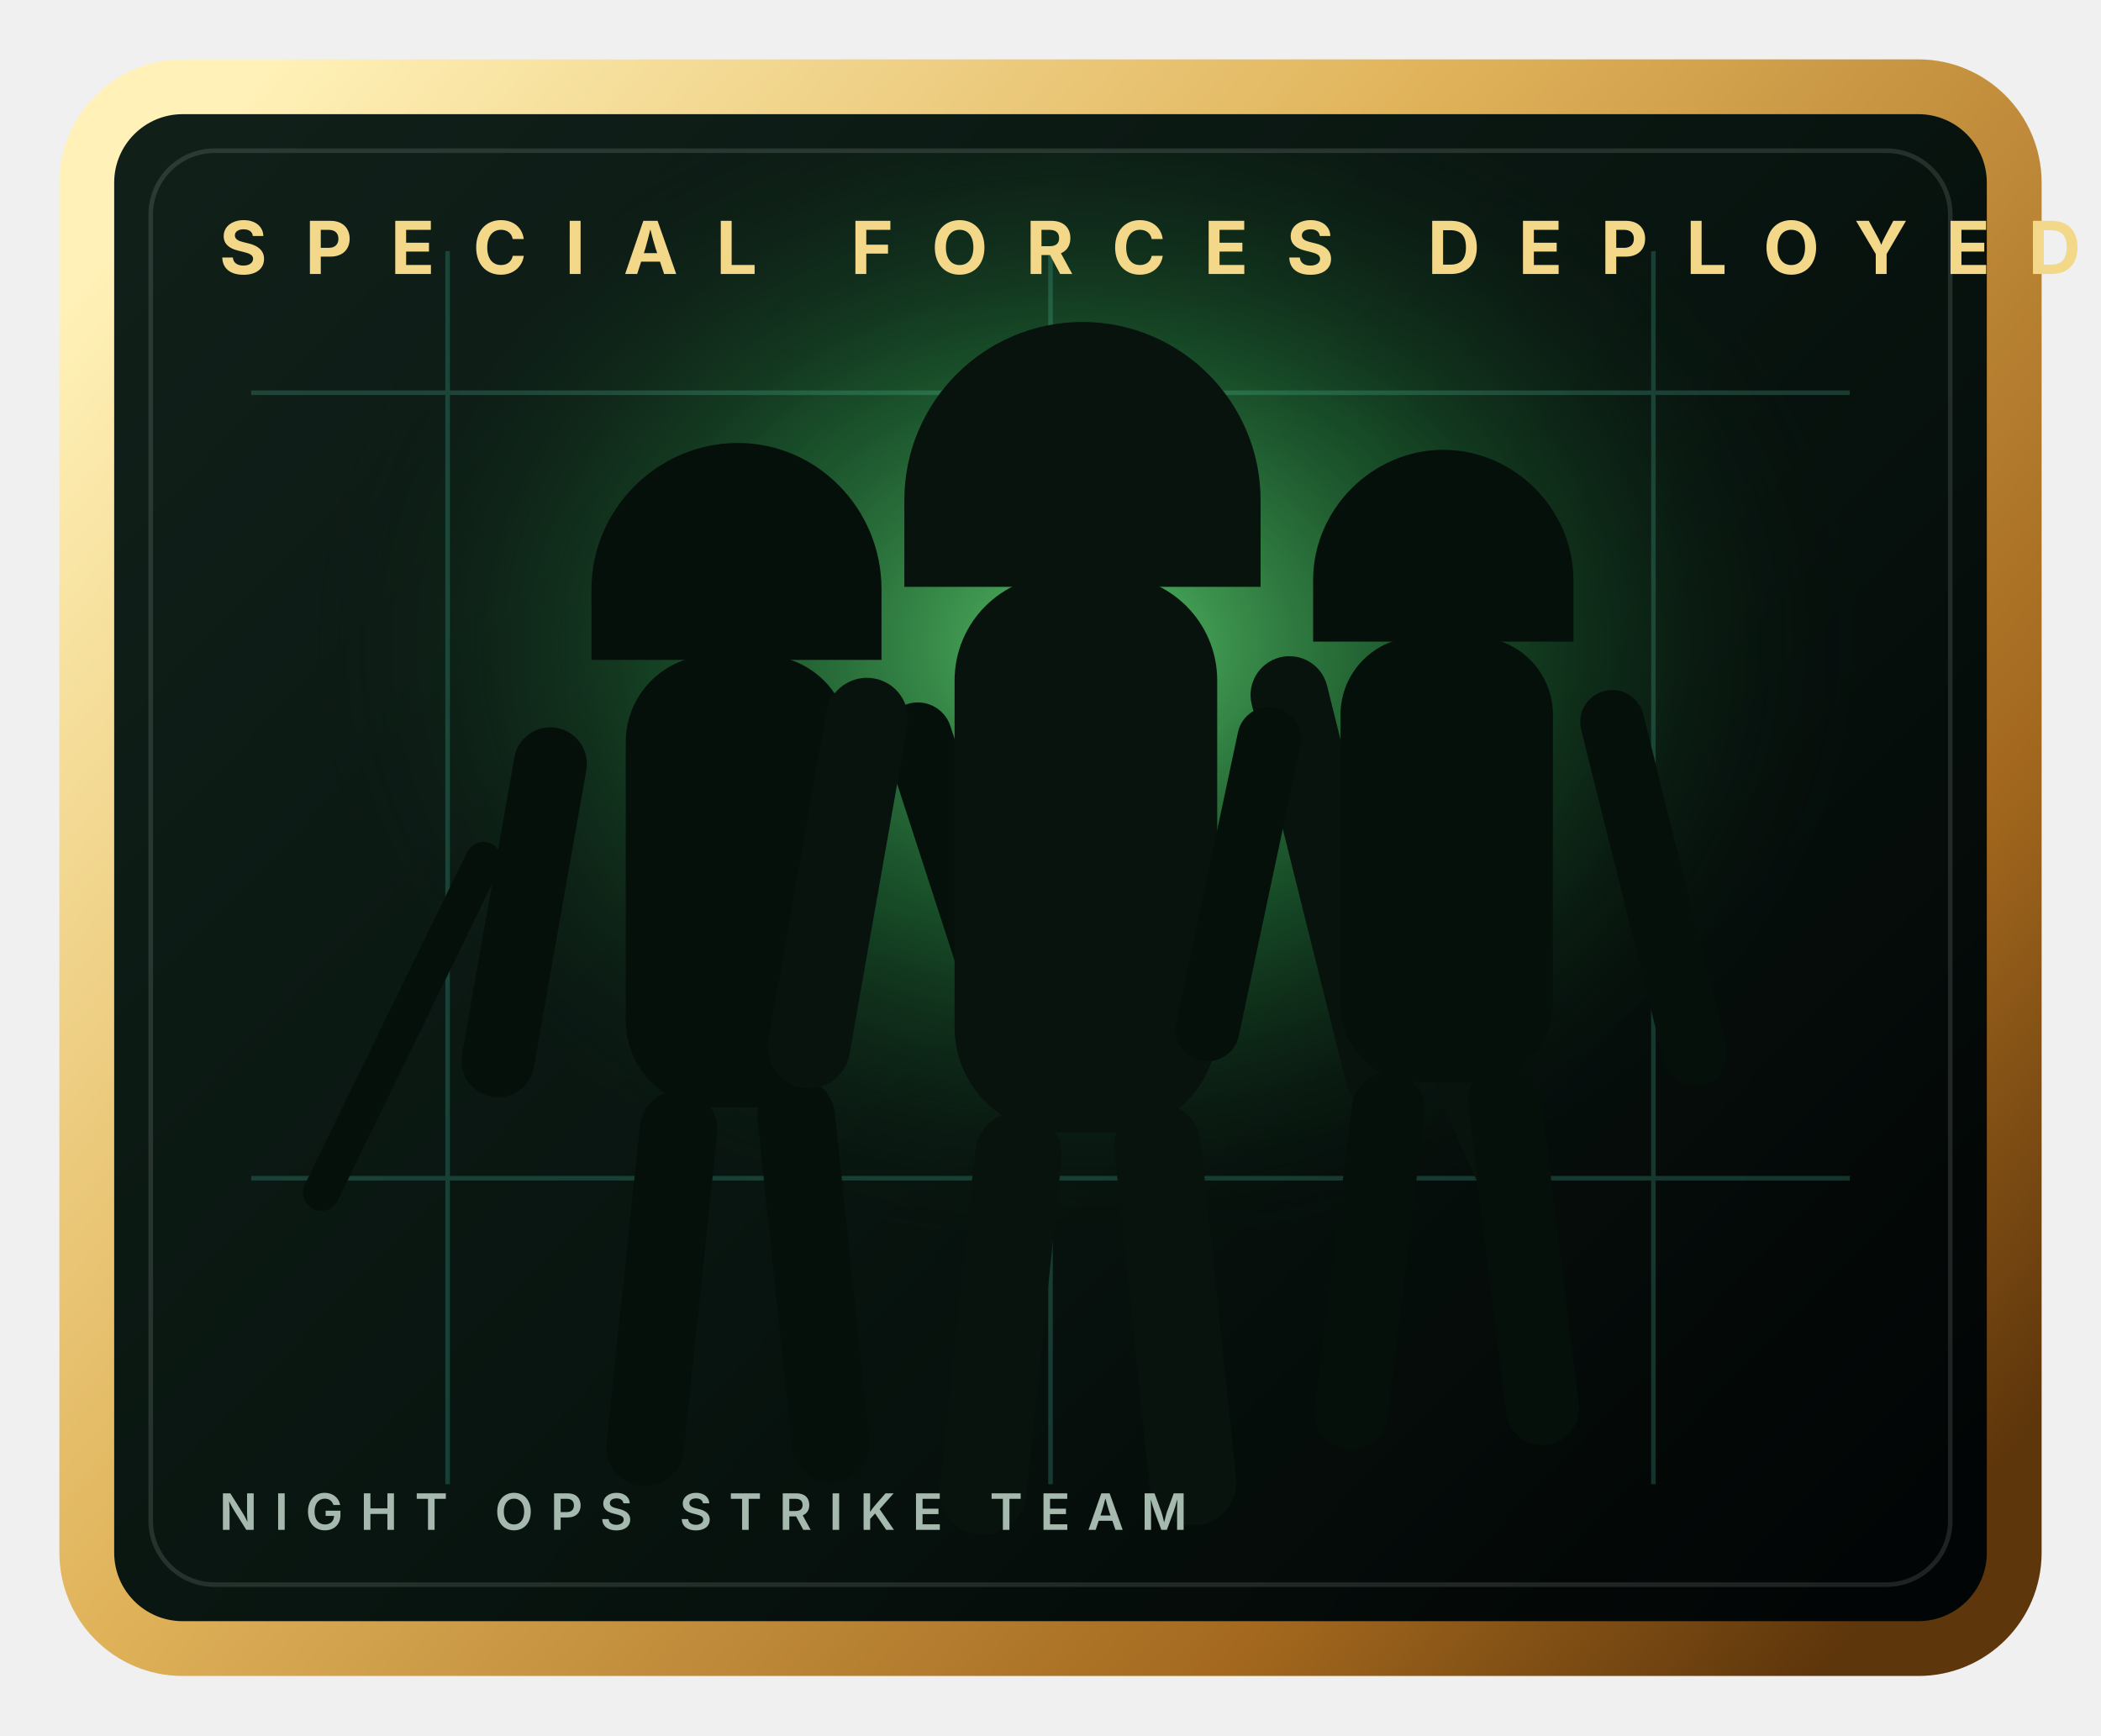
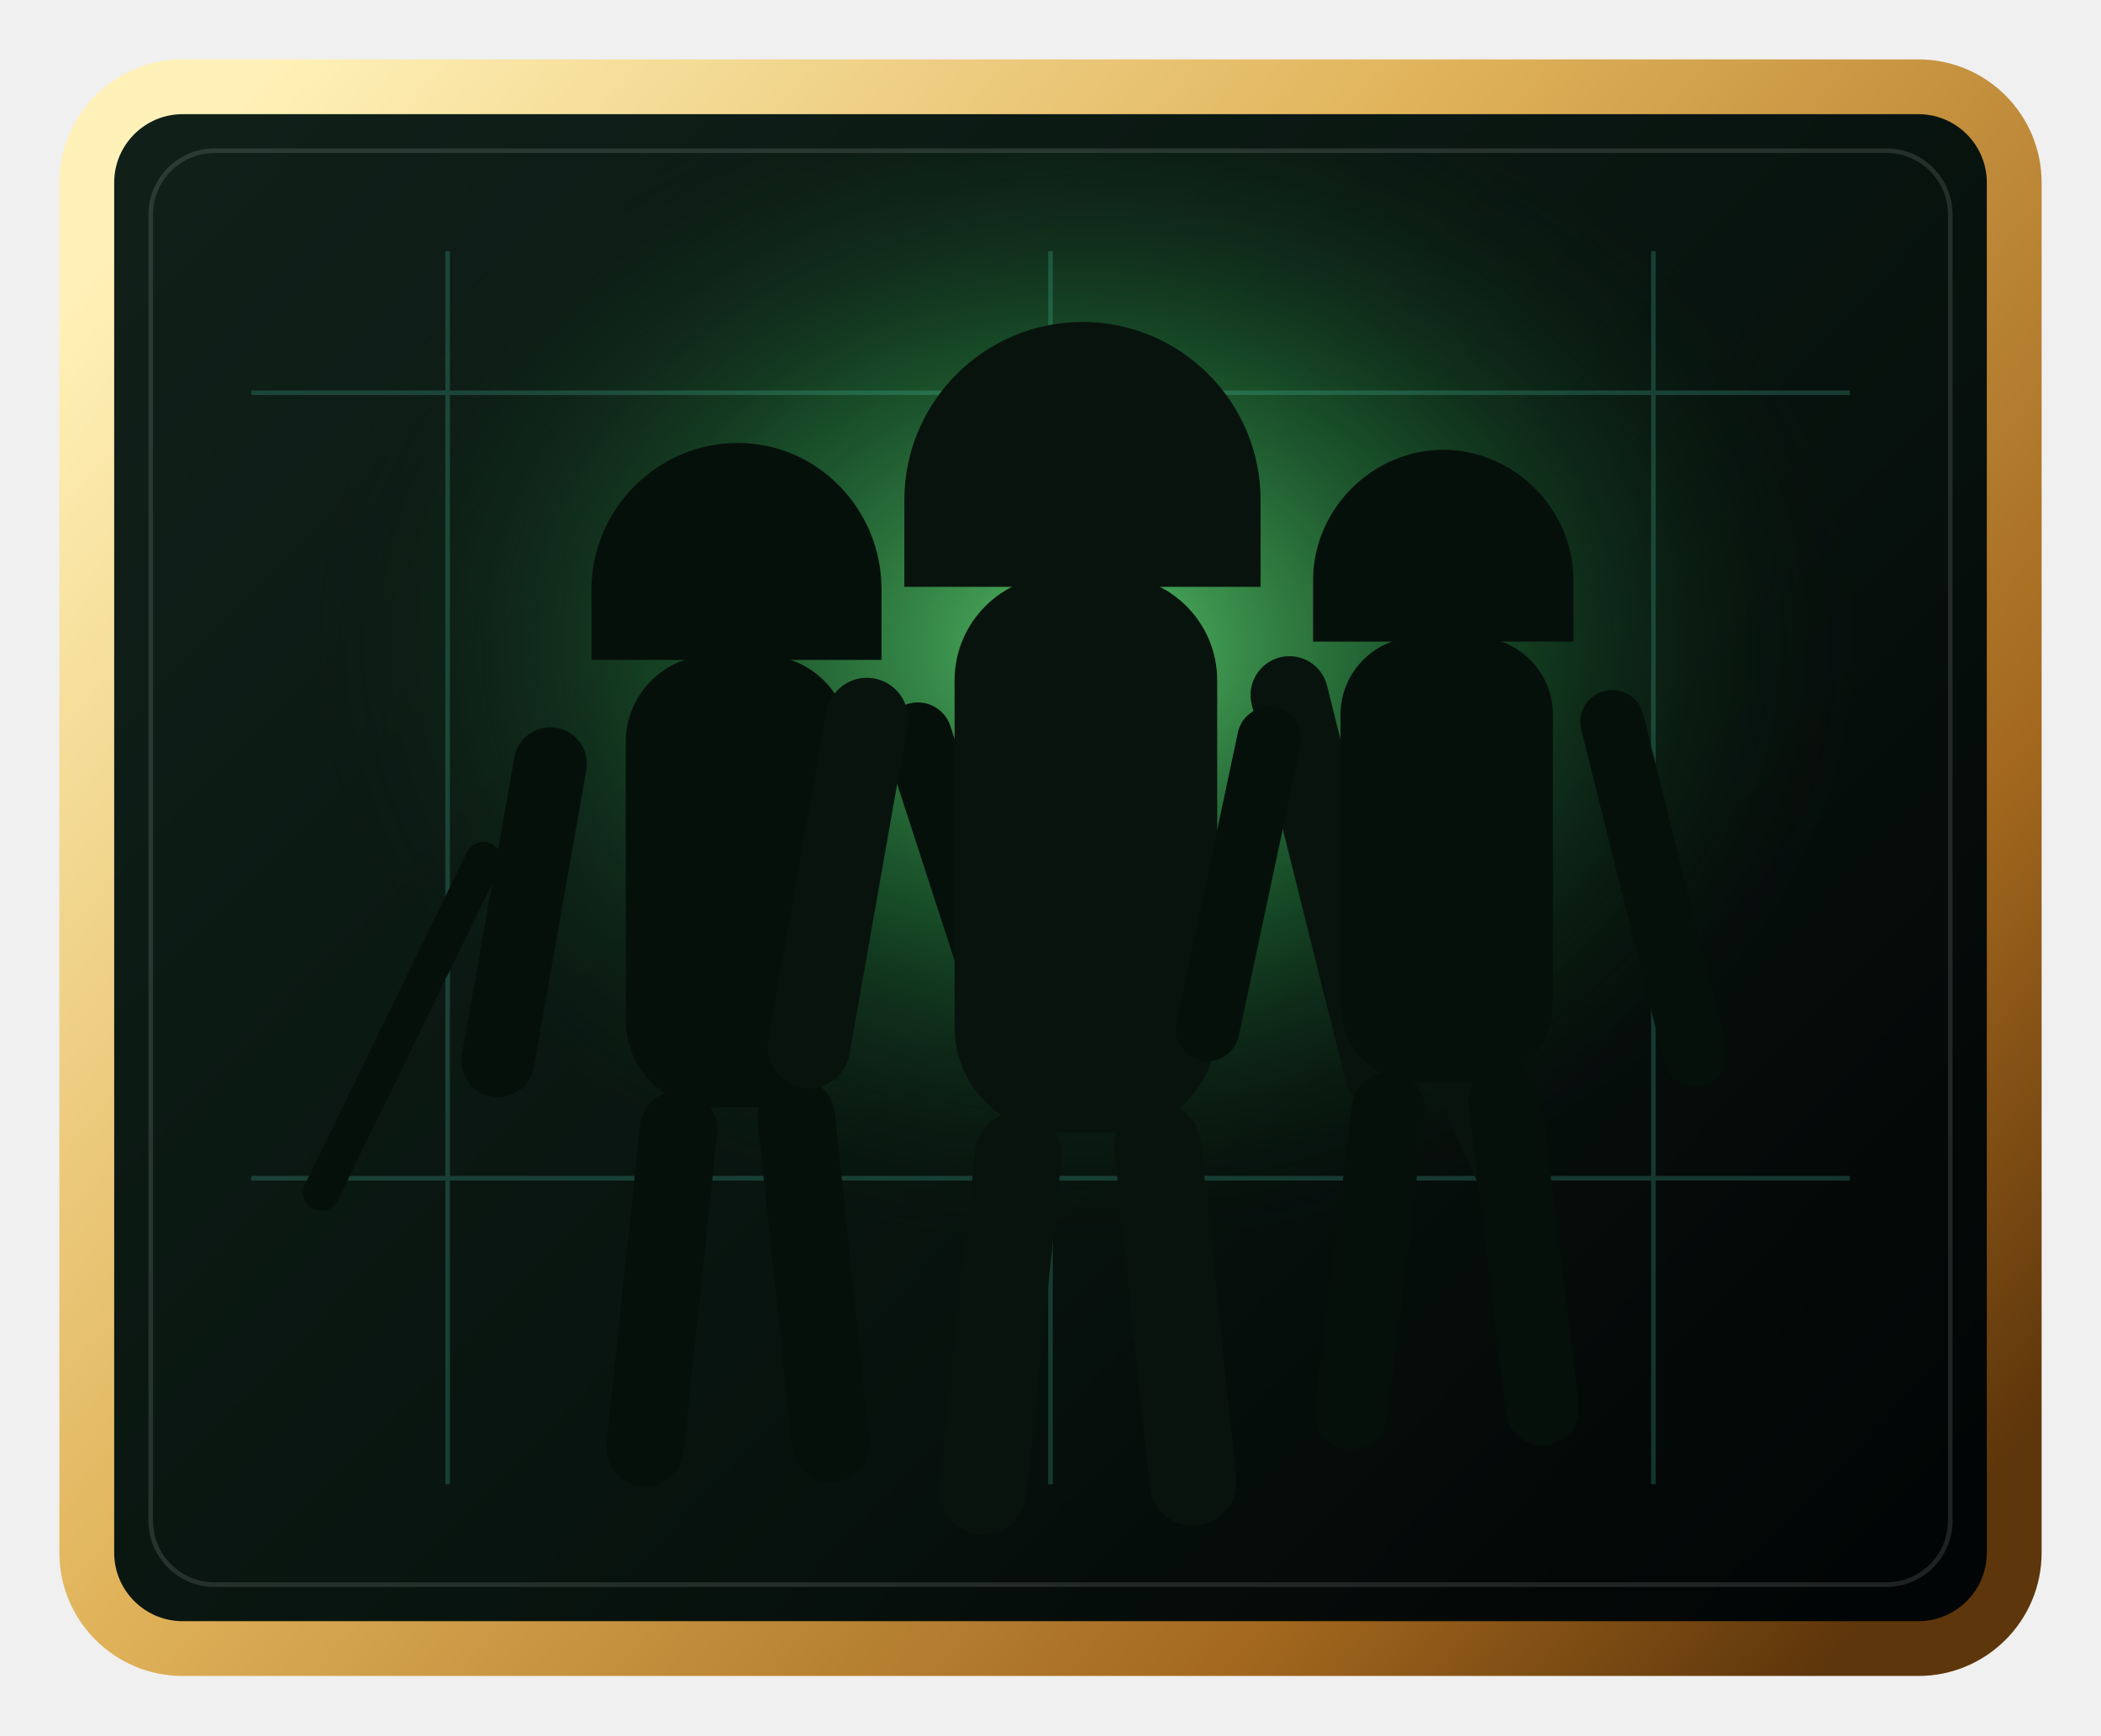
<svg xmlns="http://www.w3.org/2000/svg" width="920" height="760" viewBox="0 0 920 760" fill="none">
  <defs>
    <linearGradient id="bg" x1="96" y1="52" x2="787" y2="721" gradientUnits="userSpaceOnUse">
      <stop stop-color="#102019" />
      <stop offset="0.55" stop-color="#08140F" />
      <stop offset="1" stop-color="#020505" />
    </linearGradient>
    <radialGradient id="glow" cx="0" cy="0" r="1" gradientUnits="userSpaceOnUse" gradientTransform="translate(476 283) rotate(90) scale(267 346)">
      <stop stop-color="#73FF87" stop-opacity="0.75" />
      <stop offset="0.5" stop-color="#2B9A48" stop-opacity="0.38" />
      <stop offset="1" stop-color="#09110C" stop-opacity="0" />
    </radialGradient>
    <linearGradient id="frame" x1="89" y1="65" x2="824" y2="700" gradientUnits="userSpaceOnUse">
      <stop stop-color="#FFF1B7" />
      <stop offset="0.4" stop-color="#E0B35A" />
      <stop offset="0.8" stop-color="#A3681E" />
      <stop offset="1" stop-color="#5E360B" />
    </linearGradient>
  </defs>
  <rect x="38" y="38" width="844" height="684" rx="42" fill="url(#bg)" stroke="url(#frame)" stroke-width="24" />
  <rect x="66" y="66" width="788" height="628" rx="28" fill="url(#glow)" stroke="#FFFFFF" stroke-opacity="0.12" stroke-width="2" />
  <g opacity="0.2" stroke="#57E6C6" stroke-width="2">
    <path d="M110 172H810" />
    <path d="M110 516H810" />
    <path d="M196 110V650" />
    <path d="M460 110V650" />
    <path d="M724 110V650" />
  </g>
  <g fill="#06100B">
    <path d="M259 258C259 223 288 194 323 194C358 194 386 223 386 258V289H259V258Z" />
    <rect x="274" y="287" width="98" height="198" rx="38" />
    <rect x="228" y="316" width="32" height="164" rx="16" transform="rotate(10 228 316)" />
    <rect x="383" y="313" width="30" height="188" rx="15" transform="rotate(-18 383 313)" />
    <rect x="282" y="476" width="34" height="174" rx="17" transform="rotate(6 282 476)" />
    <rect x="330" y="474" width="34" height="178" rx="17" transform="rotate(-6 330 474)" />
    <rect x="208" y="366" width="16" height="178" rx="8" transform="rotate(26 208 366)" />
  </g>
  <g fill="#09130D">
    <path d="M396 219C396 176 431 141 474 141C517 141 552 176 552 219V257H396V219Z" />
    <rect x="418" y="252" width="115" height="244" rx="46" />
    <rect x="365" y="294" width="36" height="182" rx="18" transform="rotate(10 365 294)" />
    <rect x="544" y="292" width="34" height="205" rx="17" transform="rotate(-14 544 292)" />
    <rect x="429" y="485" width="38" height="186" rx="19" transform="rotate(6 429 485)" />
    <rect x="486" y="485" width="38" height="186" rx="19" transform="rotate(-6 486 485)" />
    <rect x="566" y="336" width="18" height="214" rx="9" transform="rotate(-24 566 336)" />
  </g>
  <g fill="#06100B">
    <path d="M575 254C575 223 601 197 632 197C663 197 689 223 689 254V281H575V254Z" />
    <rect x="587" y="279" width="93" height="195" rx="34" />
    <rect x="545" y="307" width="28" height="158" rx="14" transform="rotate(12 545 307)" />
    <rect x="689" y="306" width="28" height="178" rx="14" transform="rotate(-14 689 306)" />
    <rect x="594" y="468" width="32" height="166" rx="16" transform="rotate(7 594 468)" />
    <rect x="641" y="468" width="32" height="168" rx="16" transform="rotate(-7 641 468)" />
  </g>
-   <text x="96" y="120" fill="#F4D88A" style="font: 700 32px 'Inter', Arial, sans-serif; letter-spacing: 0.52em;">SPECIAL FORCES DEPLOYED</text>
-   <text x="96" y="670" fill="#A6B9AE" style="font: 600 22px 'Inter', Arial, sans-serif; letter-spacing: 0.34em;">NIGHT OPS STRIKE TEAM</text>
</svg>
